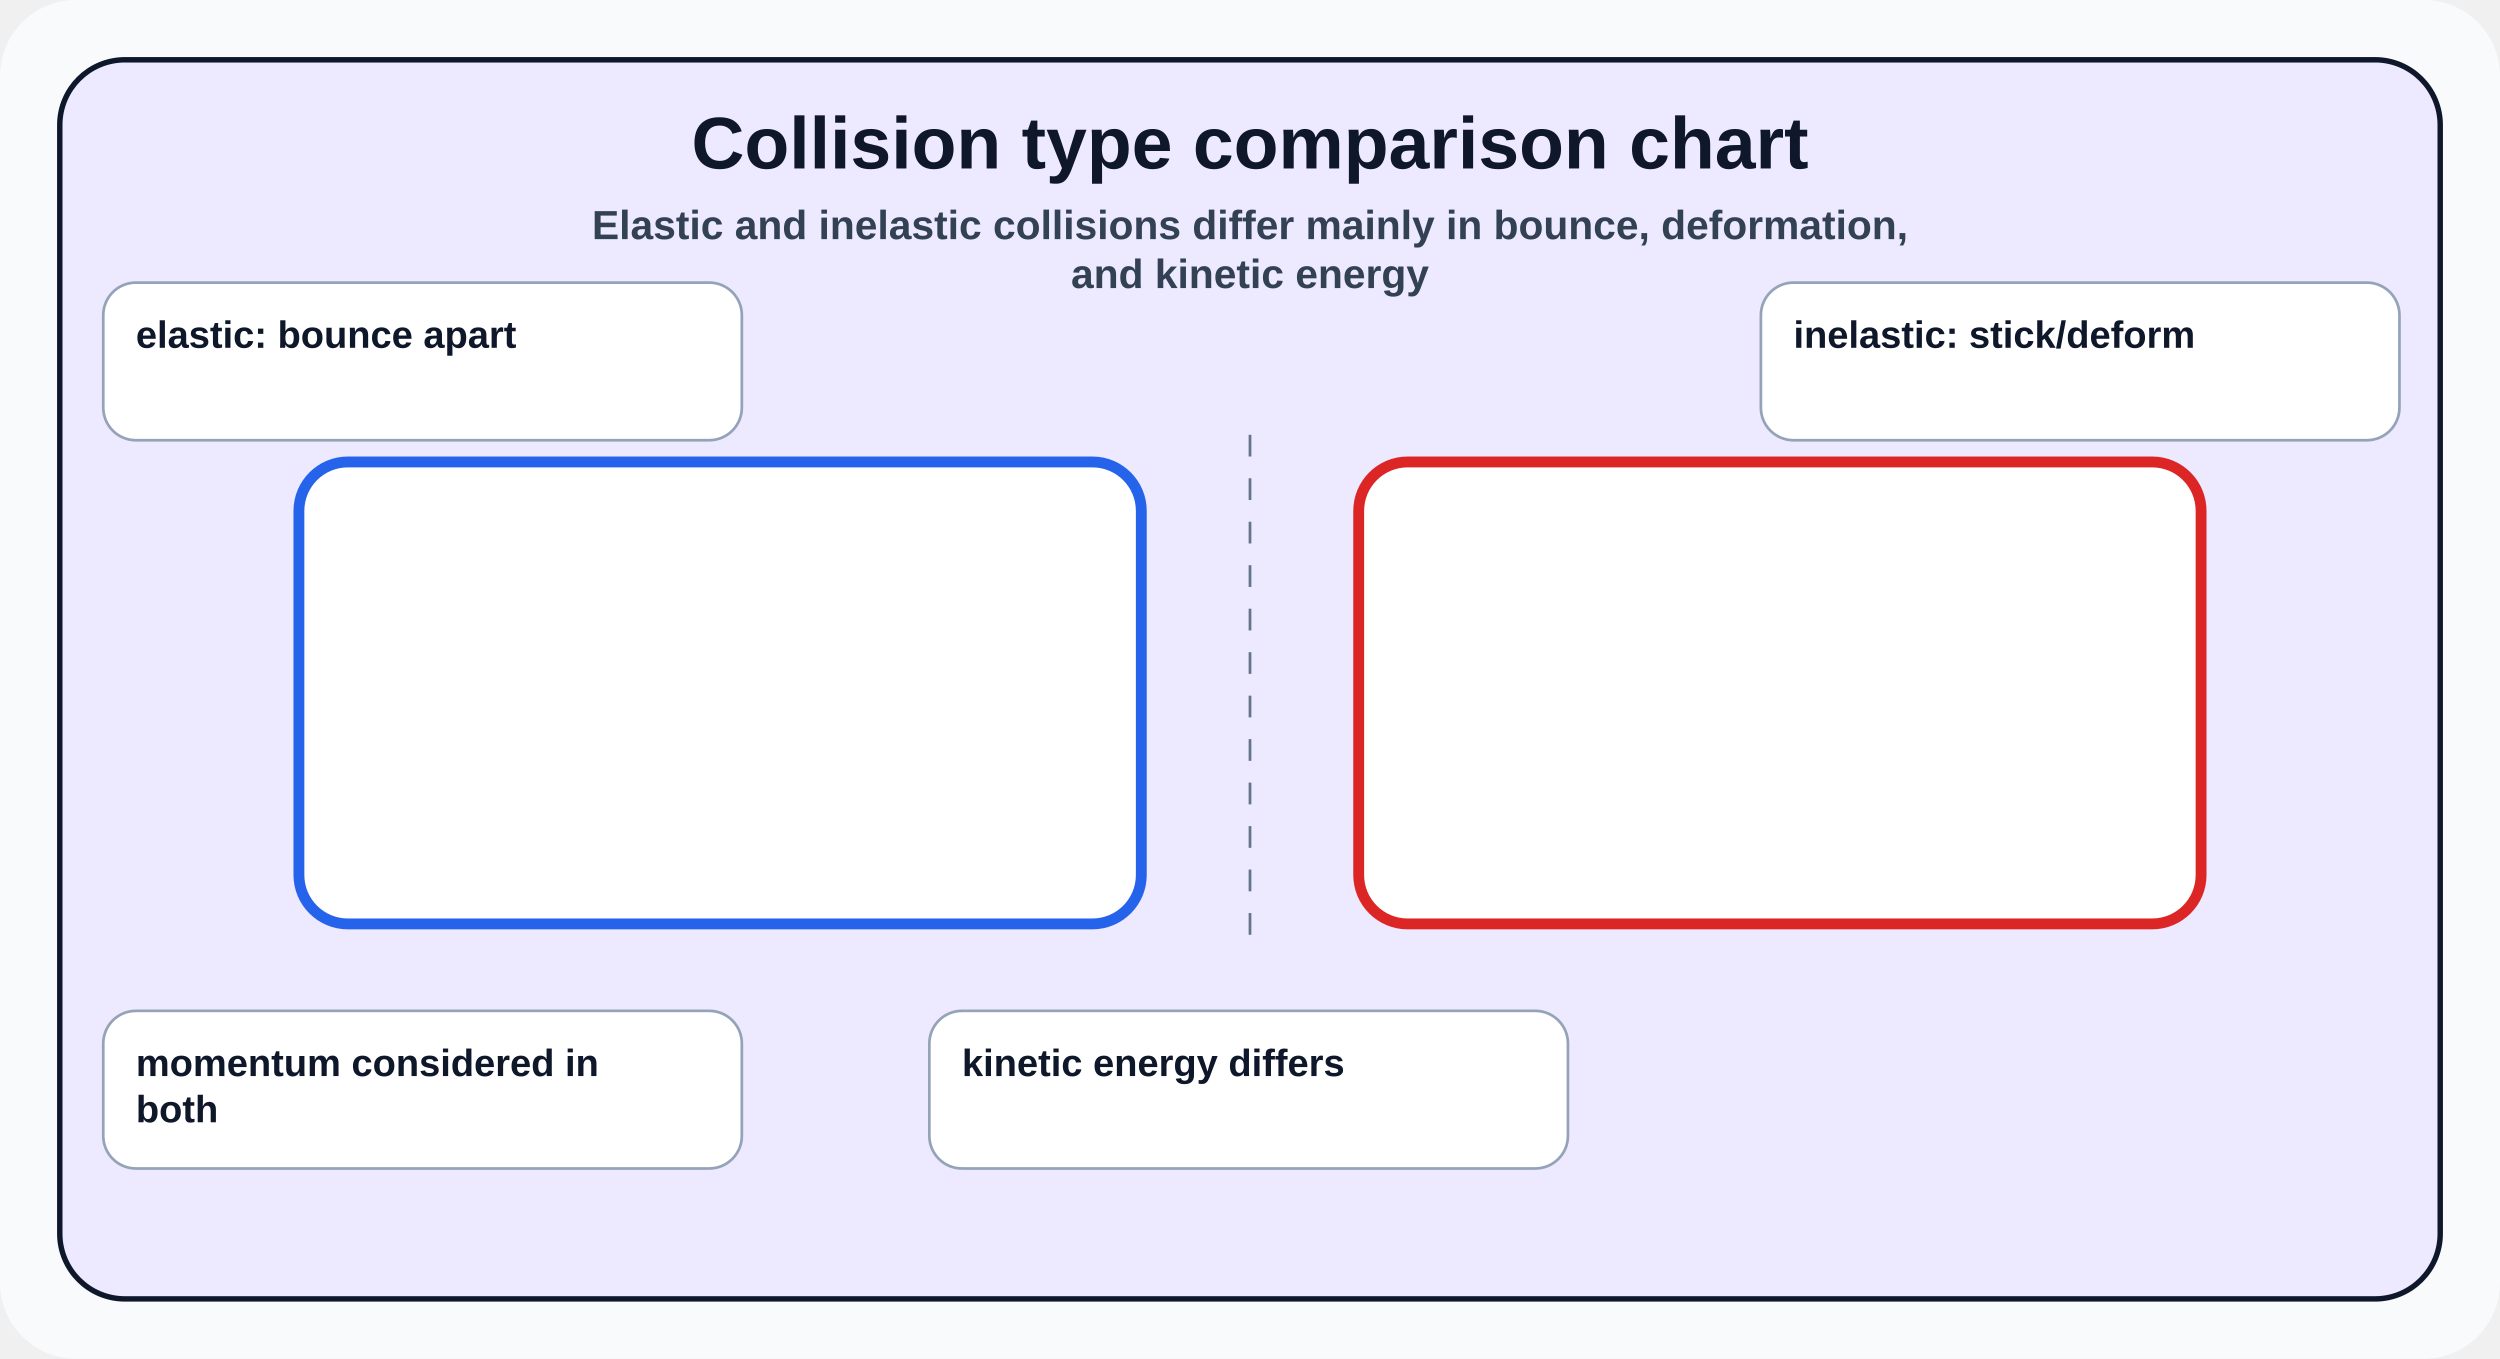
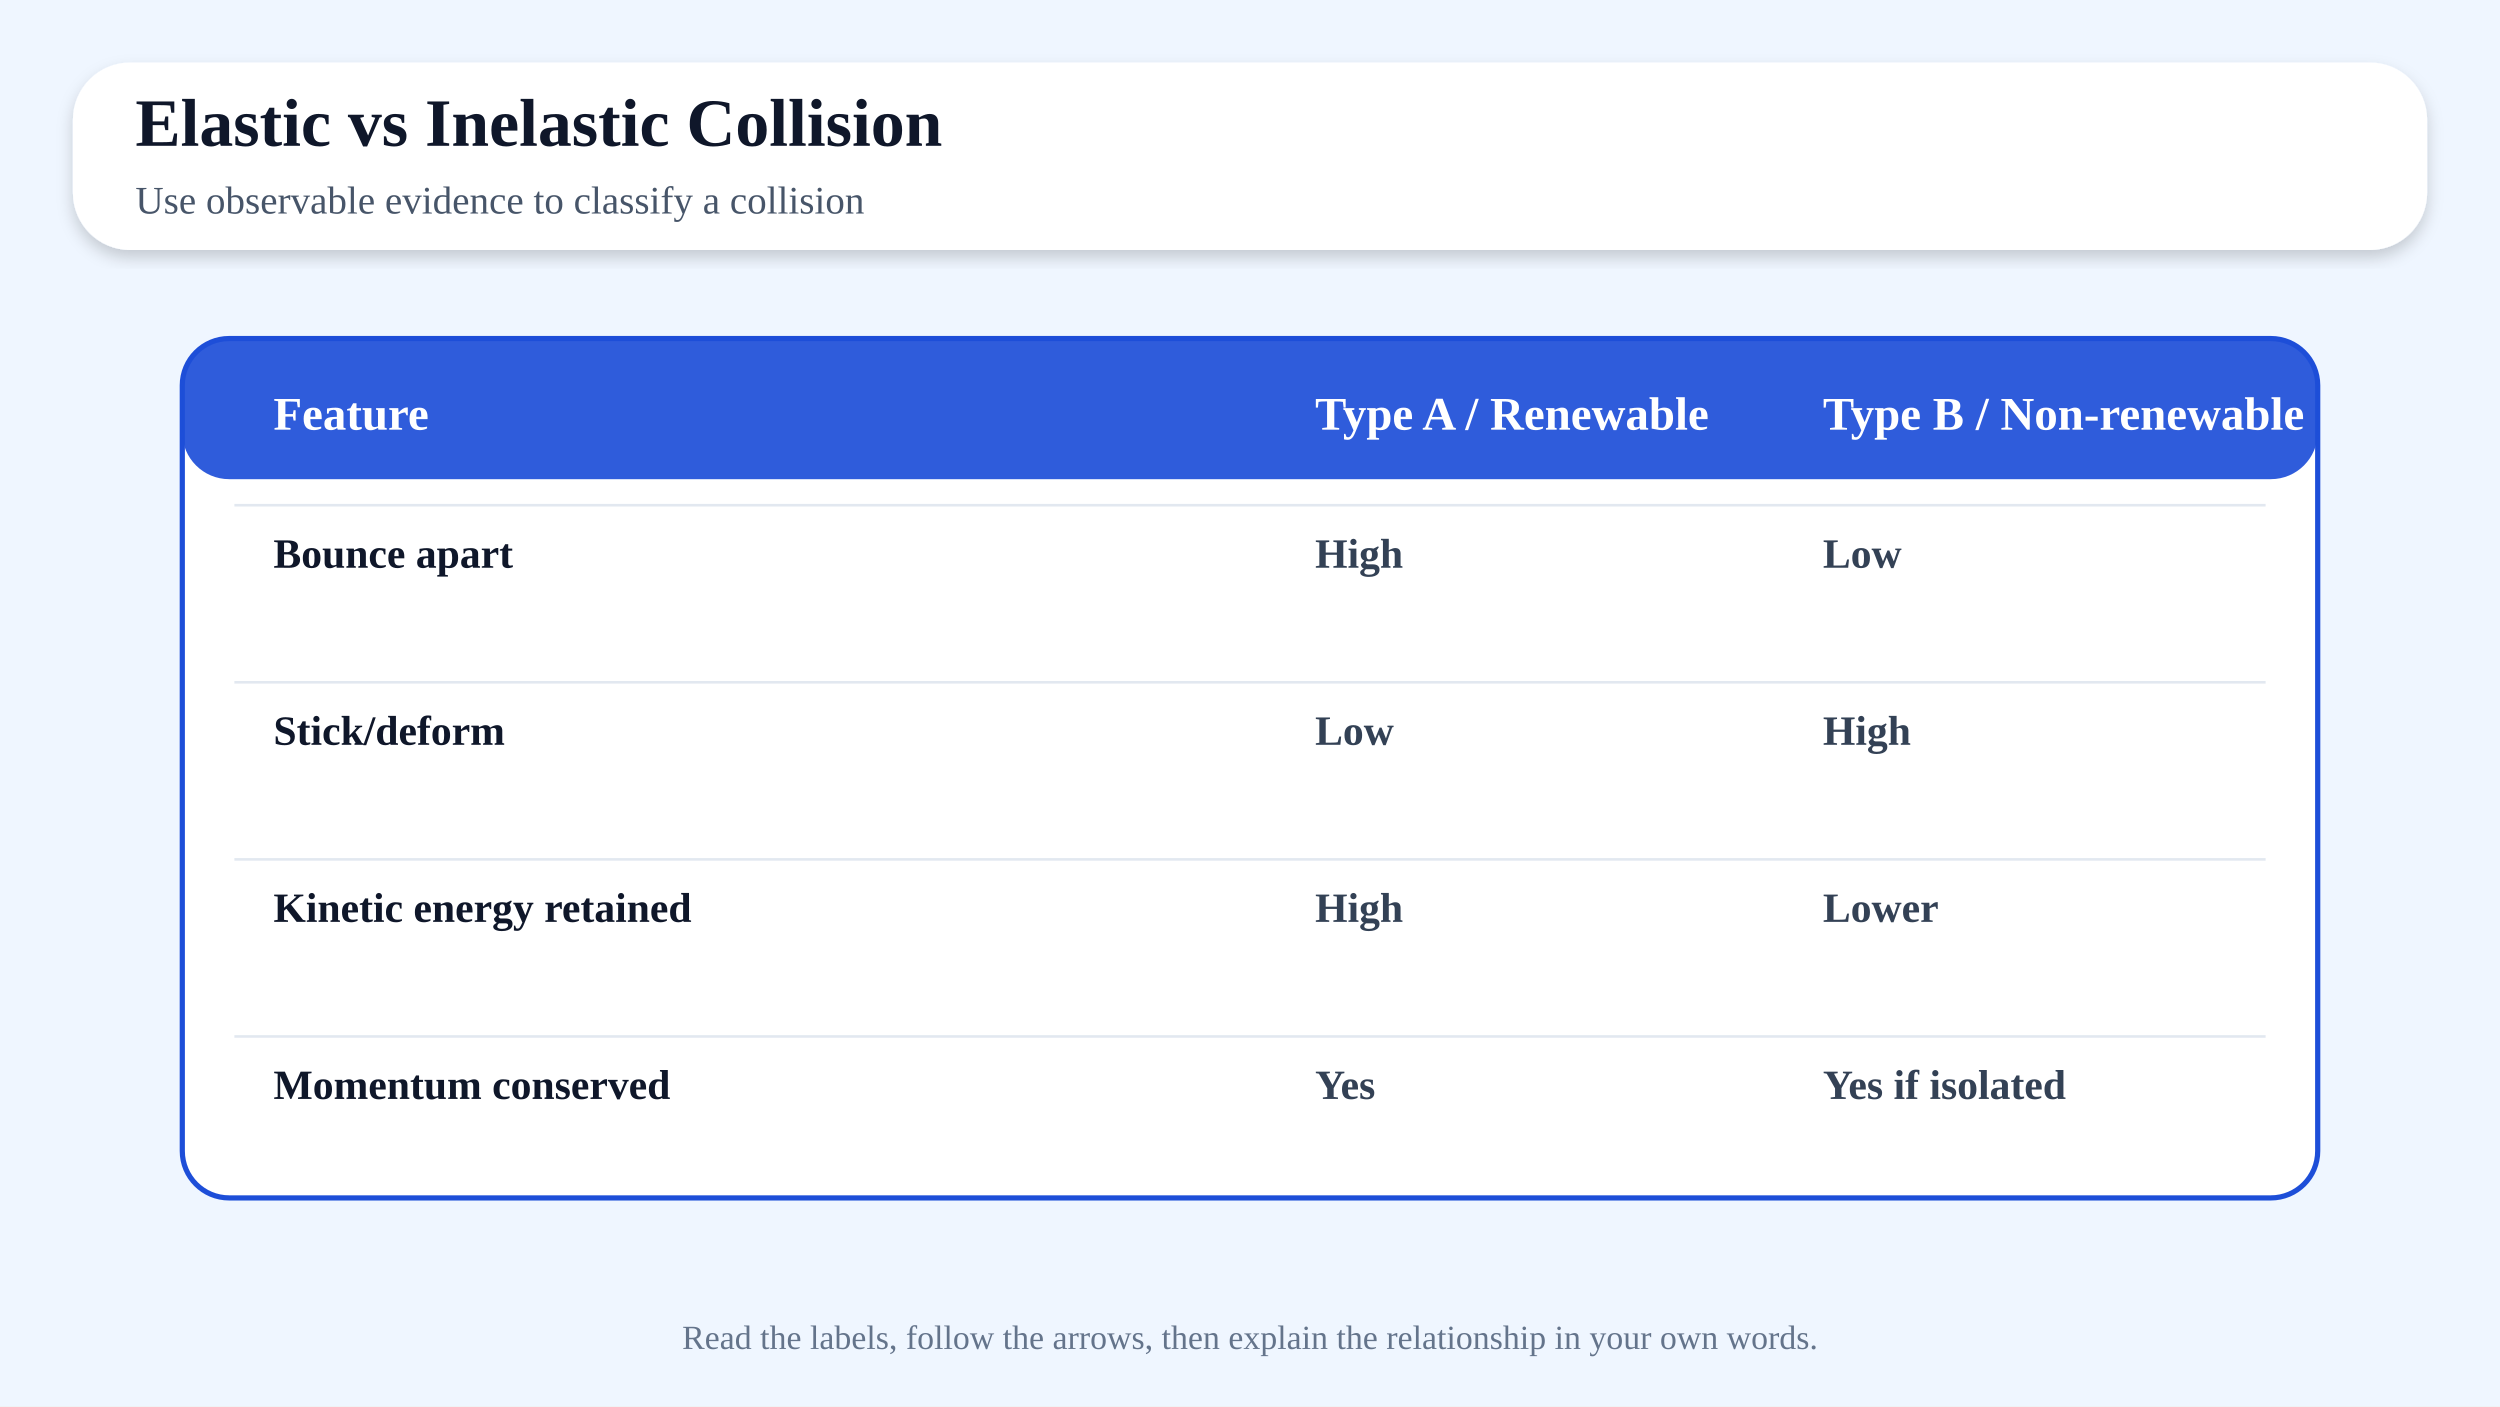
- <svg xmlns="http://www.w3.org/2000/svg" width="100%" height="500" viewBox="0 0 920 500" role="img" aria-labelledby="title desc">
-   <rect width="920" height="500" rx="28" fill="#f8fafc" />
-   <rect x="22" y="22" width="876" height="456" rx="24" fill="#ede9fe" stroke="#0f172a" stroke-width="2" />
-   <text x="460" y="62" text-anchor="middle" font-family="Arial, sans-serif" font-size="27" font-weight="800" fill="#0f172a">Collision type comparison chart</text>
-   <text x="460" y="88" text-anchor="middle" font-family="Arial, sans-serif" font-size="15" font-weight="600" fill="#334155">Elastic and inelastic collisions differ mainly in bounce, deformation,</text>
-   <text x="460" y="106" text-anchor="middle" font-family="Arial, sans-serif" font-size="15" font-weight="600" fill="#334155">and kinetic energy</text>
-   <rect x="110" y="170" width="310" height="170" rx="18" fill="#ffffff" stroke="#2563eb" stroke-width="4" />
-   <rect x="500" y="170" width="310" height="170" rx="18" fill="#ffffff" stroke="#dc2626" stroke-width="4" />
-   <line x1="460" y1="160" x2="460" y2="350" stroke="#64748b" stroke-dasharray="8 8" />
-   <rect x="38" y="104" width="235" height="58" rx="12" fill="#ffffff" stroke="#94a3b8" />
-   <text x="50" y="128" text-anchor="start" font-family="Arial, sans-serif" font-size="14" font-weight="600" fill="#0f172a">elastic: bounce apart</text>
-   <rect x="648" y="104" width="235" height="58" rx="12" fill="#ffffff" stroke="#94a3b8" />
-   <text x="660" y="128" text-anchor="start" font-family="Arial, sans-serif" font-size="14" font-weight="600" fill="#0f172a">inelastic: stick/deform</text>
-   <rect x="38" y="372" width="235" height="58" rx="12" fill="#ffffff" stroke="#94a3b8" />
-   <text x="50" y="396" text-anchor="start" font-family="Arial, sans-serif" font-size="14" font-weight="600" fill="#0f172a">momentum considered in</text>
-   <text x="50" y="413" text-anchor="start" font-family="Arial, sans-serif" font-size="14" font-weight="600" fill="#0f172a">both</text>
-   <rect x="342" y="372" width="235" height="58" rx="12" fill="#ffffff" stroke="#94a3b8" />
-   <text x="354" y="396" text-anchor="start" font-family="Arial, sans-serif" font-size="14" font-weight="600" fill="#0f172a">kinetic energy differs</text>
+ <svg xmlns="http://www.w3.org/2000/svg" width="100%" height="540" viewBox="0 0 960 540" role="img" aria-label="Elastic vs Inelastic Collision">
+   <defs>
+     <marker id="arrow" markerWidth="12" markerHeight="12" refX="10" refY="6" orient="auto">
+       <path d="M2,2 L10,6 L2,10 Z" fill="#1d4ed8" />
+     </marker>
+     <filter id="shadow" x="-10%" y="-10%" width="120%" height="120%">
+       <feDropShadow dx="0" dy="3" stdDeviation="3" flood-opacity="0.18" />
+     </filter>
+   </defs>
+   <rect width="960" height="540" fill="#eff6ff" />
+   <rect x="28" y="24" width="904" height="72" rx="22" fill="white" filter="url(#shadow)" />
+   <text x="52" y="56" font-size="26" font-weight="800" fill="#0f172a">Elastic vs Inelastic Collision</text>
+   <text x="52" y="82" font-size="15" font-weight="500" fill="#475569">Use observable evidence to classify a collision</text>
+   <rect x="70" y="130" width="820" height="330" rx="18" fill="white" stroke="#1d4ed8" stroke-width="2" />
+   <rect x="70" y="130" width="820" height="54" rx="18" fill="#1d4ed8" opacity="0.92" />
+   <text x="105" y="165" font-size="18" font-weight="800" fill="white">Feature</text>
+   <text x="505" y="165" font-size="18" font-weight="800" fill="white">Type A / Renewable</text>
+   <text x="700" y="165" font-size="18" font-weight="800" fill="white">Type B / Non-renewable</text>
+   <line x1="90" y1="194" x2="870" y2="194" stroke="#e2e8f0" />
+   <text x="105" y="218" font-size="16" fill="#0f172a" font-weight="700" text-anchor="start">Bounce apart</text>
+   <text x="505" y="218" font-size="16" fill="#334155" font-weight="600" text-anchor="start">High</text>
+   <text x="700" y="218" font-size="16" fill="#334155" font-weight="600" text-anchor="start">Low</text>
+   <line x1="90" y1="262" x2="870" y2="262" stroke="#e2e8f0" />
+   <text x="105" y="286" font-size="16" fill="#0f172a" font-weight="700" text-anchor="start">Stick/deform</text>
+   <text x="505" y="286" font-size="16" fill="#334155" font-weight="600" text-anchor="start">Low</text>
+   <text x="700" y="286" font-size="16" fill="#334155" font-weight="600" text-anchor="start">High</text>
+   <line x1="90" y1="330" x2="870" y2="330" stroke="#e2e8f0" />
+   <text x="105" y="354" font-size="16" fill="#0f172a" font-weight="700" text-anchor="start">Kinetic energy retained</text>
+   <text x="505" y="354" font-size="16" fill="#334155" font-weight="600" text-anchor="start">High</text>
+   <text x="700" y="354" font-size="16" fill="#334155" font-weight="600" text-anchor="start">Lower</text>
+   <line x1="90" y1="398" x2="870" y2="398" stroke="#e2e8f0" />
+   <text x="105" y="422" font-size="16" fill="#0f172a" font-weight="700" text-anchor="start">Momentum conserved</text>
+   <text x="505" y="422" font-size="16" fill="#334155" font-weight="600" text-anchor="start">Yes</text>
+   <text x="700" y="422" font-size="16" fill="#334155" font-weight="600" text-anchor="start">Yes if isolated</text>
+   <text x="480" y="518" text-anchor="middle" font-size="13" fill="#64748b">Read the labels, follow the arrows, then explain the relationship in your own words.</text>
</svg>
